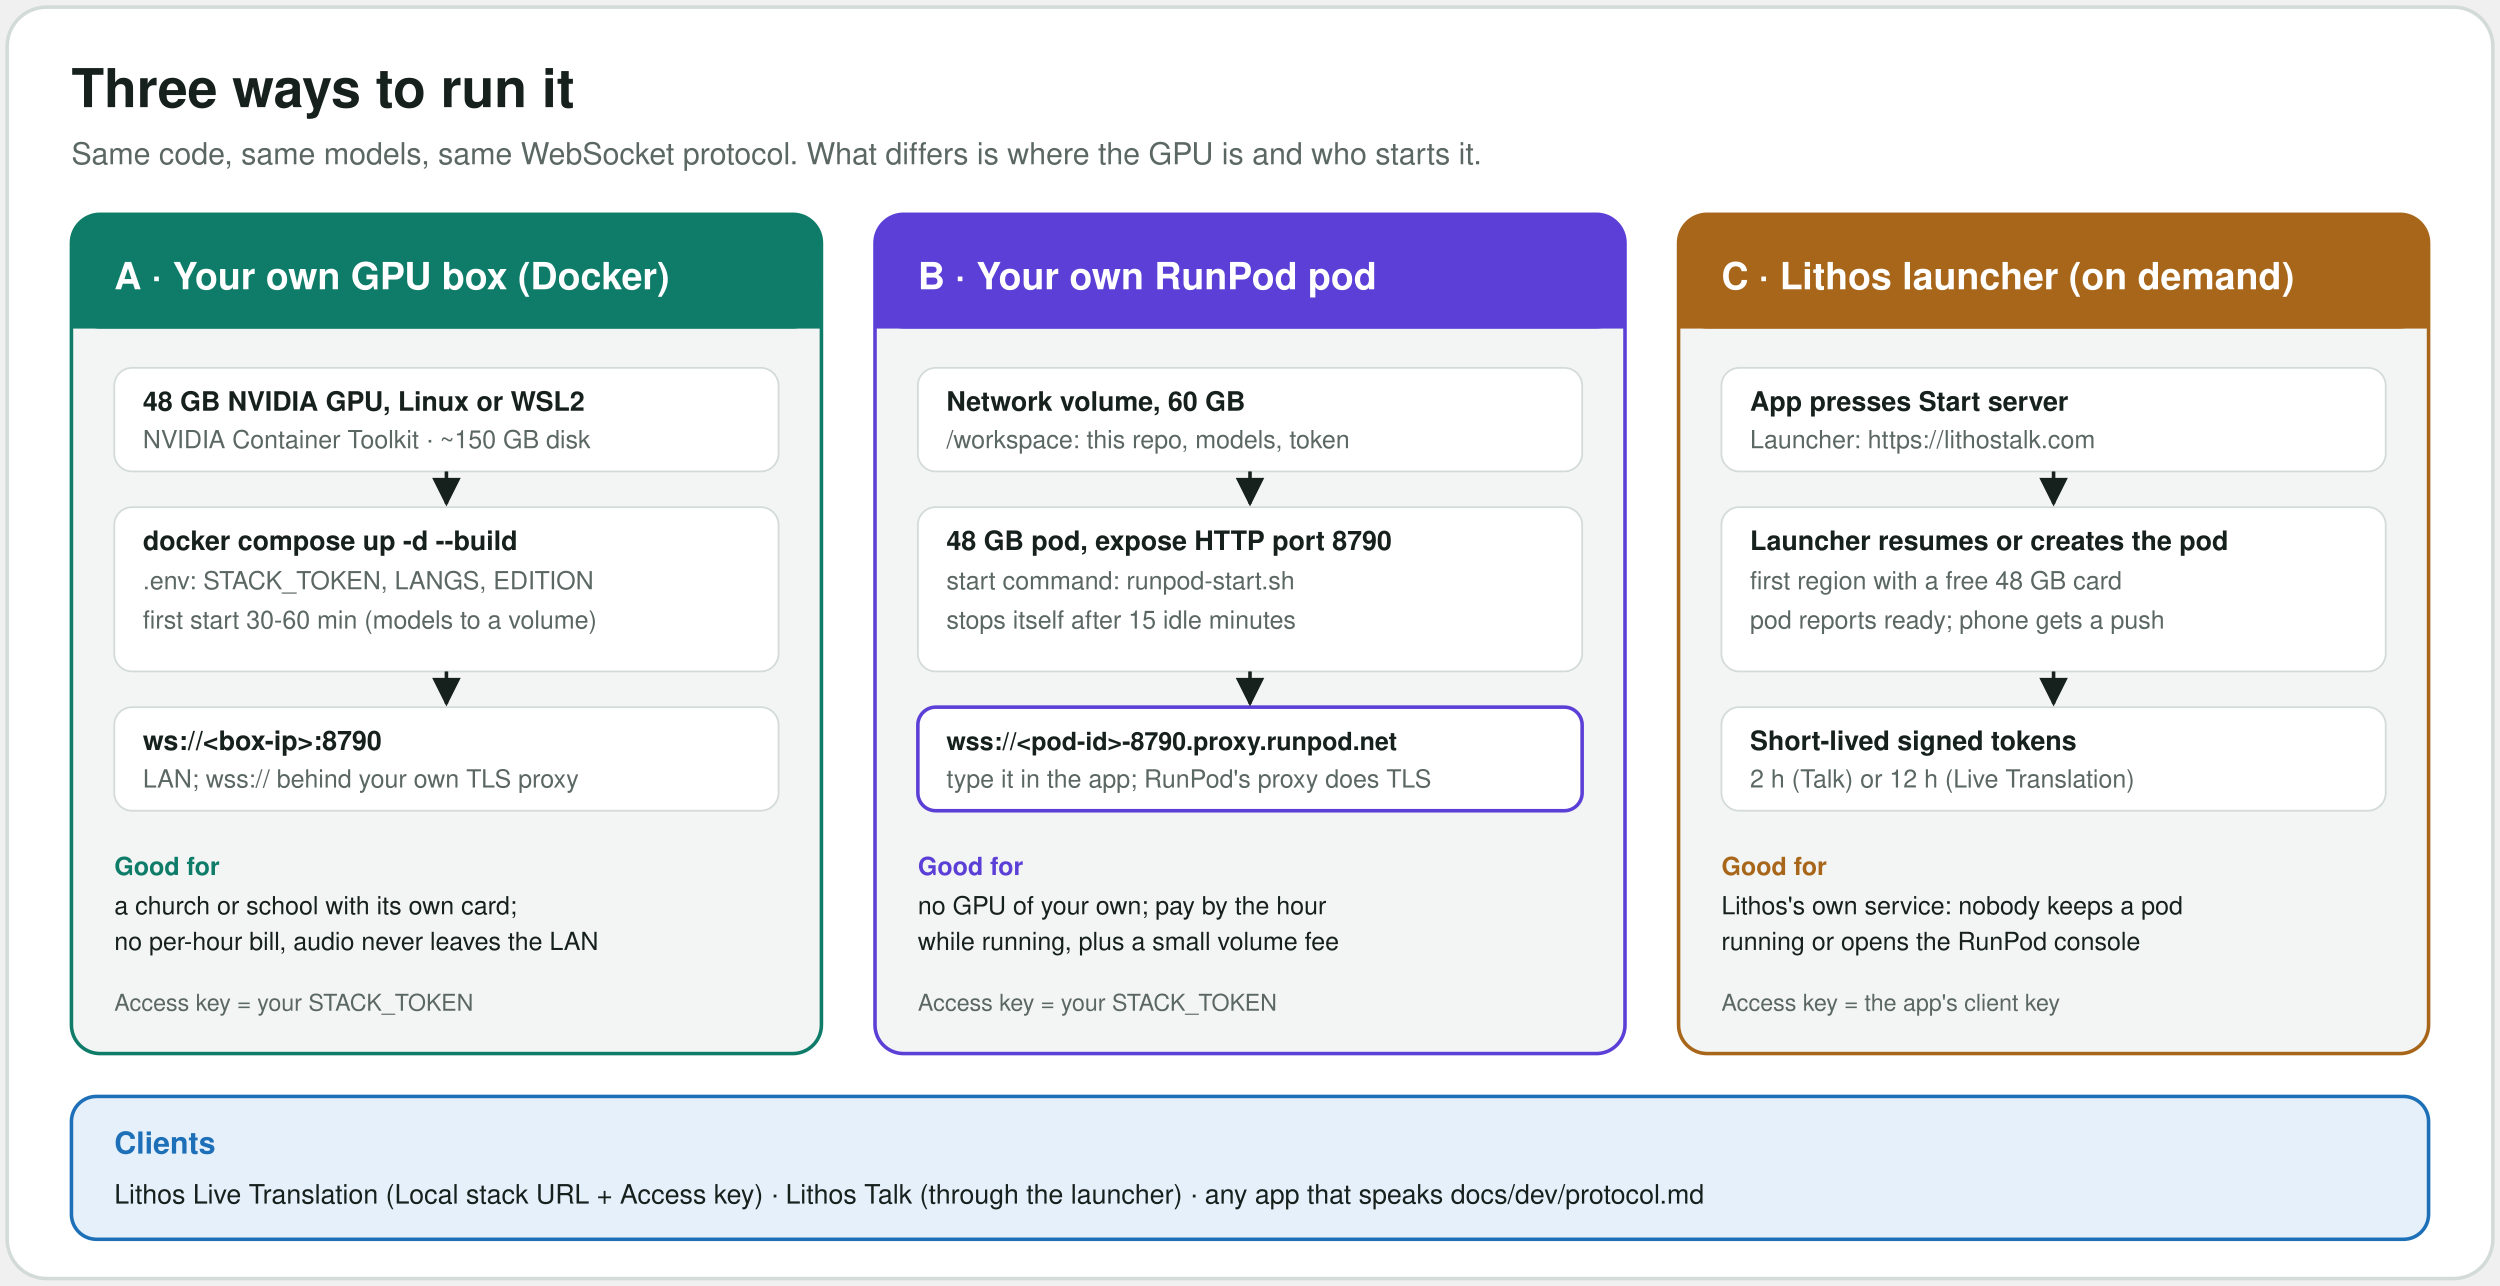
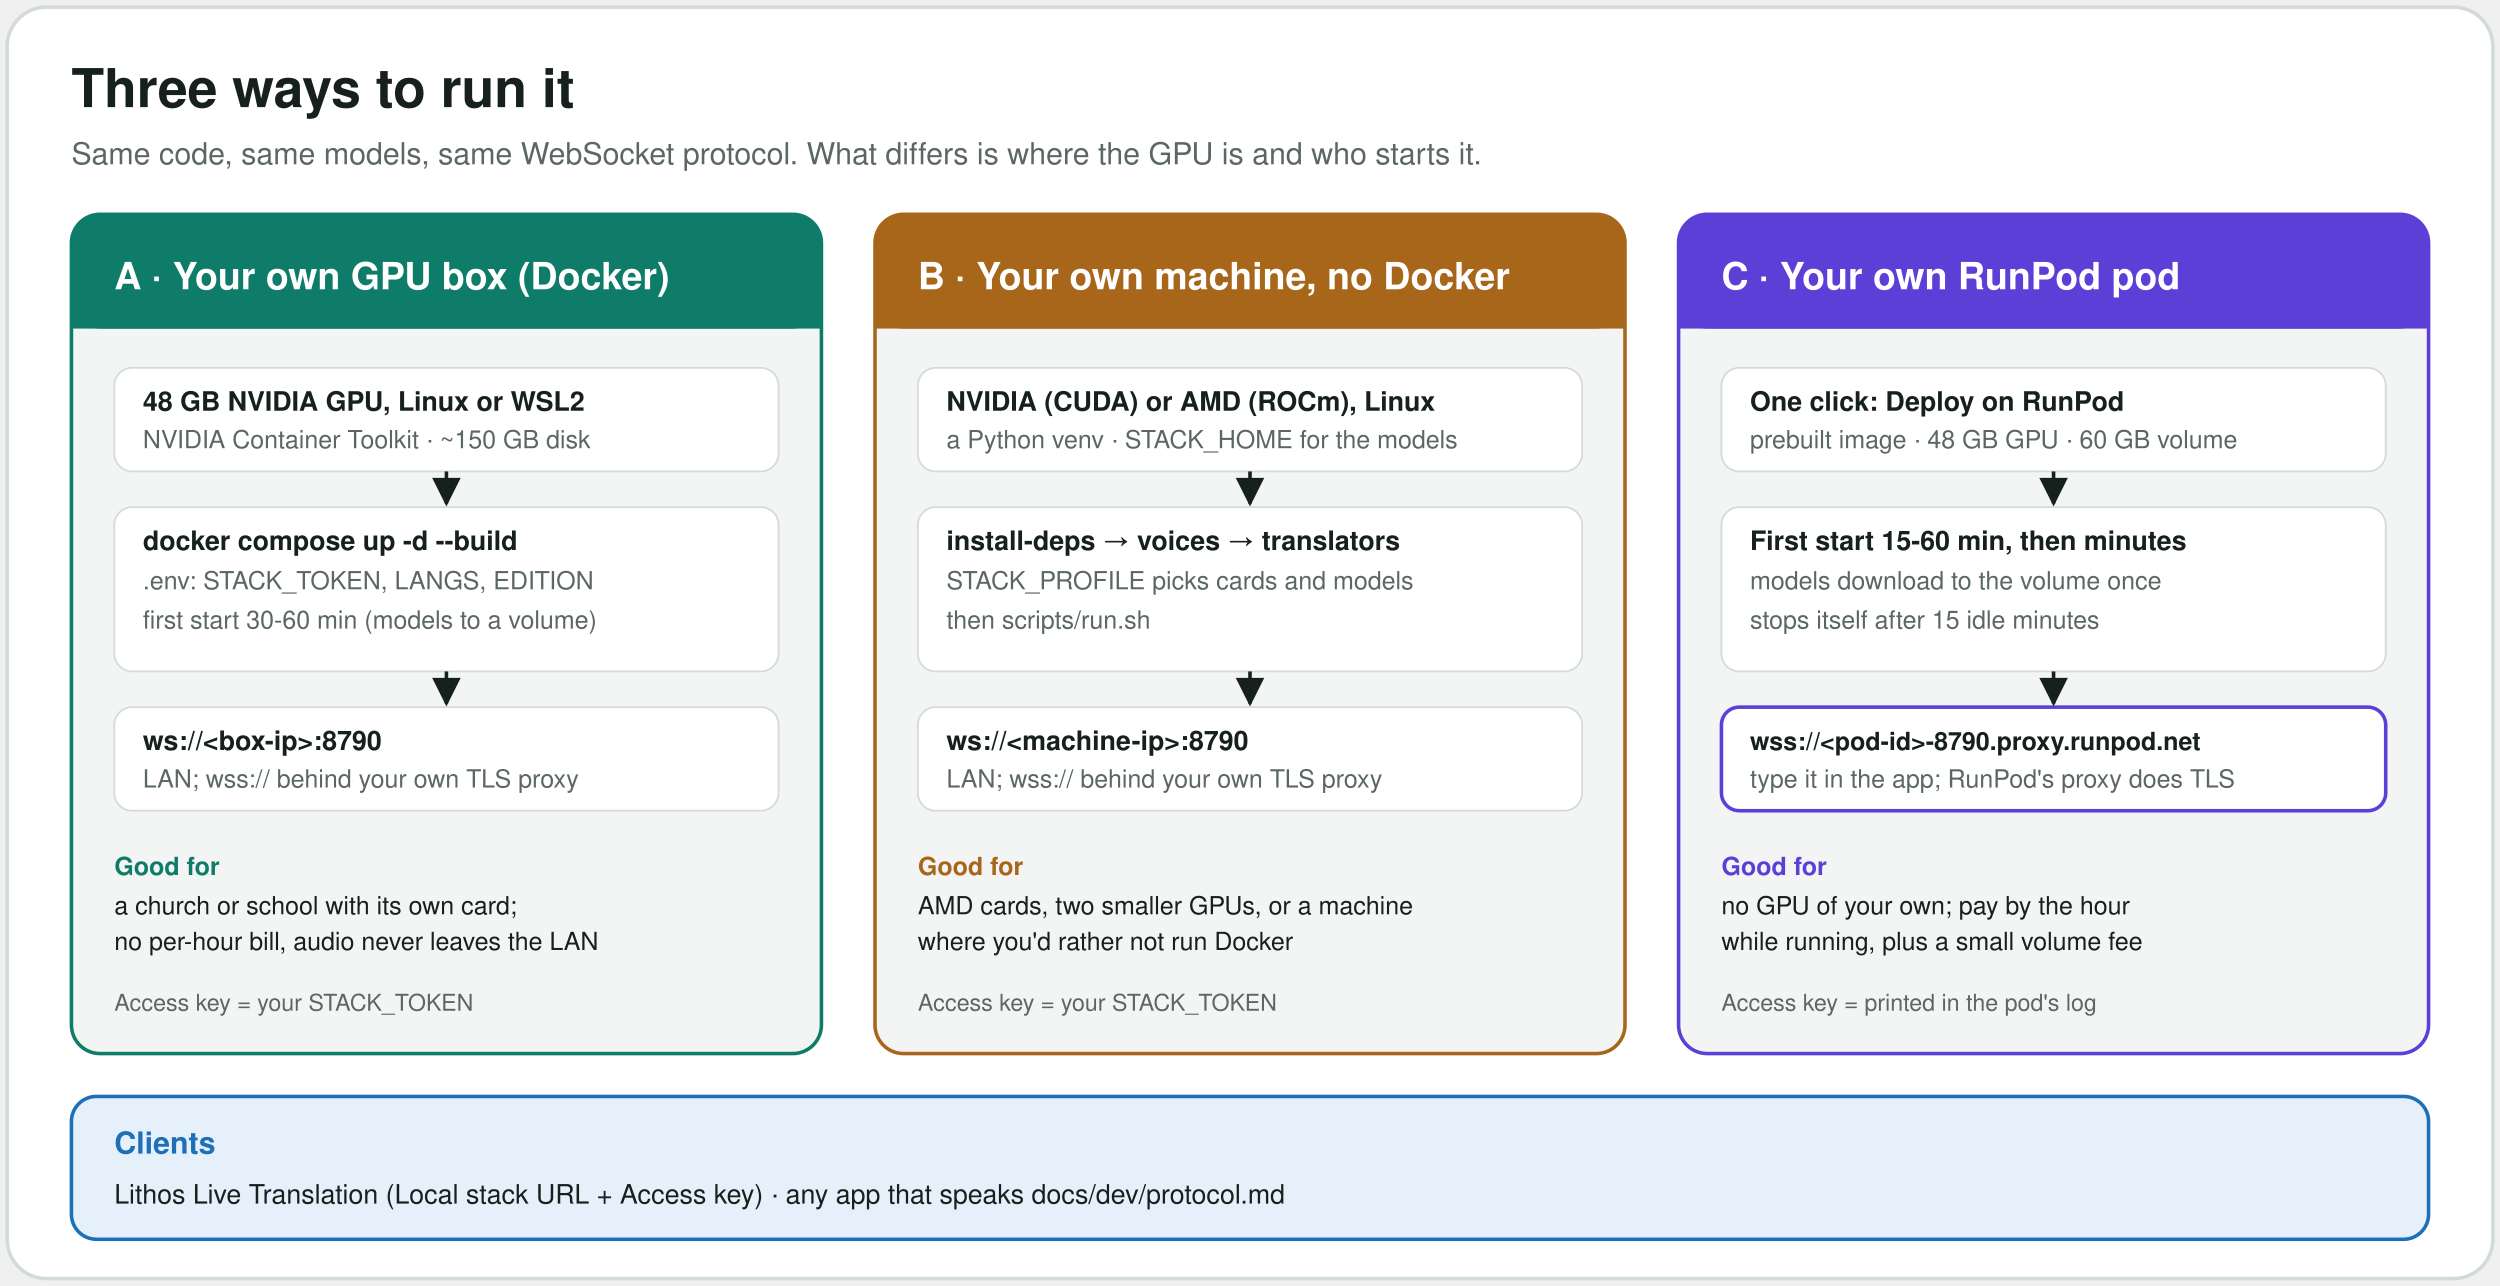
<svg xmlns="http://www.w3.org/2000/svg" width="1400" height="720" viewBox="0 0 1400 720" font-family="Helvetica, Arial, sans-serif">
  <defs>
    <marker id="arr" viewBox="0 0 10 10" refX="9" refY="5" markerWidth="8" markerHeight="8" orient="auto">
      <path d="M0,0 L10,5 L0,10 z" fill="#16201D" />
    </marker>
  </defs>
  <rect x="4" y="4" width="1392" height="712" rx="22" fill="#FFFFFF" stroke="#D3DBD8" stroke-width="2" />
  <text x="40" y="60" font-size="30" font-weight="700" fill="#16201D">Three ways to run it</text>
  <text x="40" y="92" font-size="17" fill="#5B6763">Same code, same models, same WebSocket protocol. What differs is where the GPU is and who starts it.</text>
  <g>
    <rect x="40" y="120" width="420" height="470" rx="16" fill="#F3F5F4" stroke="#0E7C68" stroke-width="2" />
    <rect x="40" y="120" width="420" height="64" rx="16" fill="#0E7C68" />
    <rect x="40" y="160" width="420" height="24" fill="#0E7C68" />
    <text x="64" y="162" font-size="21" font-weight="700" fill="#FFFFFF">A · Your own GPU box (Docker)</text>
    <g font-size="15" fill="#16201D">
      <rect x="64" y="206" width="372" height="58" rx="10" fill="#FFFFFF" stroke="#D3DBD8" />
      <text x="80" y="230" font-weight="700">48 GB NVIDIA GPU, Linux or WSL2</text>
      <text x="80" y="251" fill="#5B6763" font-size="14">NVIDIA Container Toolkit · ~150 GB disk</text>
      <rect x="64" y="284" width="372" height="92" rx="10" fill="#FFFFFF" stroke="#D3DBD8" />
      <text x="80" y="308" font-weight="700">docker compose up -d --build</text>
      <text x="80" y="330" fill="#5B6763" font-size="14">.env: STACK_TOKEN, LANGS, EDITION</text>
      <text x="80" y="352" fill="#5B6763" font-size="14">first start 30-60 min (models to a volume)</text>
      <rect x="64" y="396" width="372" height="58" rx="10" fill="#FFFFFF" stroke="#D3DBD8" />
      <text x="80" y="420" font-weight="700">ws://&lt;box-ip&gt;:8790</text>
      <text x="80" y="441" fill="#5B6763" font-size="14">LAN; wss:// behind your own TLS proxy</text>
    </g>
    <g stroke="#16201D" stroke-width="2" marker-end="url(#arr)">
      <line x1="250" y1="264" x2="250" y2="282" />
      <line x1="250" y1="376" x2="250" y2="394" />
    </g>
    <text x="64" y="490" font-size="14" font-weight="700" fill="#0E7C68">Good for</text>
    <text x="64" y="512" font-size="14" fill="#16201D">a church or school with its own card;</text>
    <text x="64" y="532" font-size="14" fill="#16201D">no per-hour bill, audio never leaves the LAN</text>
    <text x="64" y="566" font-size="13" fill="#5B6763">Access key = your STACK_TOKEN</text>
  </g>
  <g>
-     <rect x="490" y="120" width="420" height="470" rx="16" fill="#F3F5F4" stroke="#5B3FD6" stroke-width="2" />
-     <rect x="490" y="120" width="420" height="64" rx="16" fill="#5B3FD6" />
-     <rect x="490" y="160" width="420" height="24" fill="#5B3FD6" />
-     <text x="514" y="162" font-size="21" font-weight="700" fill="#FFFFFF">B · Your own RunPod pod</text>
+     <rect x="490" y="120" width="420" height="470" rx="16" fill="#F3F5F4" stroke="#A8661A" stroke-width="2" />
+     <rect x="490" y="120" width="420" height="64" rx="16" fill="#A8661A" />
+     <rect x="490" y="160" width="420" height="24" fill="#A8661A" />
+     <text x="514" y="162" font-size="21" font-weight="700" fill="#FFFFFF">B · Your own machine, no Docker</text>
    <g font-size="15" fill="#16201D">
      <rect x="514" y="206" width="372" height="58" rx="10" fill="#FFFFFF" stroke="#D3DBD8" />
-       <text x="530" y="230" font-weight="700">Network volume, 60 GB</text>
-       <text x="530" y="251" fill="#5B6763" font-size="14">/workspace: this repo, models, token</text>
+       <text x="530" y="230" font-weight="700">NVIDIA (CUDA) or AMD (ROCm), Linux</text>
+       <text x="530" y="251" fill="#5B6763" font-size="14">a Python venv · STACK_HOME for the models</text>
      <rect x="514" y="284" width="372" height="92" rx="10" fill="#FFFFFF" stroke="#D3DBD8" />
-       <text x="530" y="308" font-weight="700">48 GB pod, expose HTTP port 8790</text>
-       <text x="530" y="330" fill="#5B6763" font-size="14">start command: runpod-start.sh</text>
-       <text x="530" y="352" fill="#5B6763" font-size="14">stops itself after 15 idle minutes</text>
-       <rect x="514" y="396" width="372" height="58" rx="10" fill="#FFFFFF" stroke="#5B3FD6" stroke-width="2" />
-       <text x="530" y="420" font-weight="700" font-size="14">wss://&lt;pod-id&gt;-8790.proxy.runpod.net</text>
-       <text x="530" y="441" fill="#5B6763" font-size="14">type it in the app; RunPod's proxy does TLS</text>
+       <text x="530" y="308" font-weight="700">install-deps → voices → translators</text>
+       <text x="530" y="330" fill="#5B6763" font-size="14">STACK_PROFILE picks cards and models</text>
+       <text x="530" y="352" fill="#5B6763" font-size="14">then scripts/run.sh</text>
+       <rect x="514" y="396" width="372" height="58" rx="10" fill="#FFFFFF" stroke="#D3DBD8" />
+       <text x="530" y="420" font-weight="700">ws://&lt;machine-ip&gt;:8790</text>
+       <text x="530" y="441" fill="#5B6763" font-size="14">LAN; wss:// behind your own TLS proxy</text>
    </g>
    <g stroke="#16201D" stroke-width="2" marker-end="url(#arr)">
      <line x1="700" y1="264" x2="700" y2="282" />
      <line x1="700" y1="376" x2="700" y2="394" />
    </g>
-     <text x="514" y="490" font-size="14" font-weight="700" fill="#5B3FD6">Good for</text>
-     <text x="514" y="512" font-size="14" fill="#16201D">no GPU of your own; pay by the hour</text>
-     <text x="514" y="532" font-size="14" fill="#16201D">while running, plus a small volume fee</text>
+     <text x="514" y="490" font-size="14" font-weight="700" fill="#A8661A">Good for</text>
+     <text x="514" y="512" font-size="14" fill="#16201D">AMD cards, two smaller GPUs, or a machine</text>
+     <text x="514" y="532" font-size="14" fill="#16201D">where you'd rather not run Docker</text>
    <text x="514" y="566" font-size="13" fill="#5B6763">Access key = your STACK_TOKEN</text>
  </g>
  <g>
-     <rect x="940" y="120" width="420" height="470" rx="16" fill="#F3F5F4" stroke="#A8661A" stroke-width="2" />
-     <rect x="940" y="120" width="420" height="64" rx="16" fill="#A8661A" />
-     <rect x="940" y="160" width="420" height="24" fill="#A8661A" />
-     <text x="964" y="162" font-size="21" font-weight="700" fill="#FFFFFF">C · Lithos launcher (on demand)</text>
+     <rect x="940" y="120" width="420" height="470" rx="16" fill="#F3F5F4" stroke="#5B3FD6" stroke-width="2" />
+     <rect x="940" y="120" width="420" height="64" rx="16" fill="#5B3FD6" />
+     <rect x="940" y="160" width="420" height="24" fill="#5B3FD6" />
+     <text x="964" y="162" font-size="21" font-weight="700" fill="#FFFFFF">C · Your own RunPod pod</text>
    <g font-size="15" fill="#16201D">
      <rect x="964" y="206" width="372" height="58" rx="10" fill="#FFFFFF" stroke="#D3DBD8" />
-       <text x="980" y="230" font-weight="700">App presses Start server</text>
-       <text x="980" y="251" fill="#5B6763" font-size="14">Launcher: https://lithostalk.com</text>
+       <text x="980" y="230" font-weight="700">One click: Deploy on RunPod</text>
+       <text x="980" y="251" fill="#5B6763" font-size="14">prebuilt image · 48 GB GPU · 60 GB volume</text>
      <rect x="964" y="284" width="372" height="92" rx="10" fill="#FFFFFF" stroke="#D3DBD8" />
-       <text x="980" y="308" font-weight="700">Launcher resumes or creates the pod</text>
-       <text x="980" y="330" fill="#5B6763" font-size="14">first region with a free 48 GB card</text>
-       <text x="980" y="352" fill="#5B6763" font-size="14">pod reports ready; phone gets a push</text>
-       <rect x="964" y="396" width="372" height="58" rx="10" fill="#FFFFFF" stroke="#D3DBD8" />
-       <text x="980" y="420" font-weight="700">Short-lived signed tokens</text>
-       <text x="980" y="441" fill="#5B6763" font-size="14">2 h (Talk) or 12 h (Live Translation)</text>
+       <text x="980" y="308" font-weight="700">First start 15-60 min, then minutes</text>
+       <text x="980" y="330" fill="#5B6763" font-size="14">models download to the volume once</text>
+       <text x="980" y="352" fill="#5B6763" font-size="14">stops itself after 15 idle minutes</text>
+       <rect x="964" y="396" width="372" height="58" rx="10" fill="#FFFFFF" stroke="#5B3FD6" stroke-width="2" />
+       <text x="980" y="420" font-weight="700" font-size="14">wss://&lt;pod-id&gt;-8790.proxy.runpod.net</text>
+       <text x="980" y="441" fill="#5B6763" font-size="14">type it in the app; RunPod's proxy does TLS</text>
    </g>
    <g stroke="#16201D" stroke-width="2" marker-end="url(#arr)">
      <line x1="1150" y1="264" x2="1150" y2="282" />
      <line x1="1150" y1="376" x2="1150" y2="394" />
    </g>
-     <text x="964" y="490" font-size="14" font-weight="700" fill="#A8661A">Good for</text>
-     <text x="964" y="512" font-size="14" fill="#16201D">Lithos's own service: nobody keeps a pod</text>
-     <text x="964" y="532" font-size="14" fill="#16201D">running or opens the RunPod console</text>
-     <text x="964" y="566" font-size="13" fill="#5B6763">Access key = the app's client key</text>
+     <text x="964" y="490" font-size="14" font-weight="700" fill="#5B3FD6">Good for</text>
+     <text x="964" y="512" font-size="14" fill="#16201D">no GPU of your own; pay by the hour</text>
+     <text x="964" y="532" font-size="14" fill="#16201D">while running, plus a small volume fee</text>
+     <text x="964" y="566" font-size="13" fill="#5B6763">Access key = printed in the pod's log</text>
  </g>
  <rect x="40" y="614" width="1320" height="80" rx="14" fill="#E6F0FA" stroke="#1D6FB8" stroke-width="2" />
  <text x="64" y="646" font-size="17" font-weight="700" fill="#1D6FB8">Clients</text>
-   <text x="64" y="674" font-size="15" fill="#16201D">Lithos Live Translation (Local stack URL + Access key)  ·  Lithos Talk (through the launcher)  ·  any app that speaks docs/dev/protocol.md</text>
+   <text x="64" y="674" font-size="15" fill="#16201D">Lithos Live Translation (Local stack URL + Access key)  ·  any app that speaks docs/dev/protocol.md</text>
</svg>
